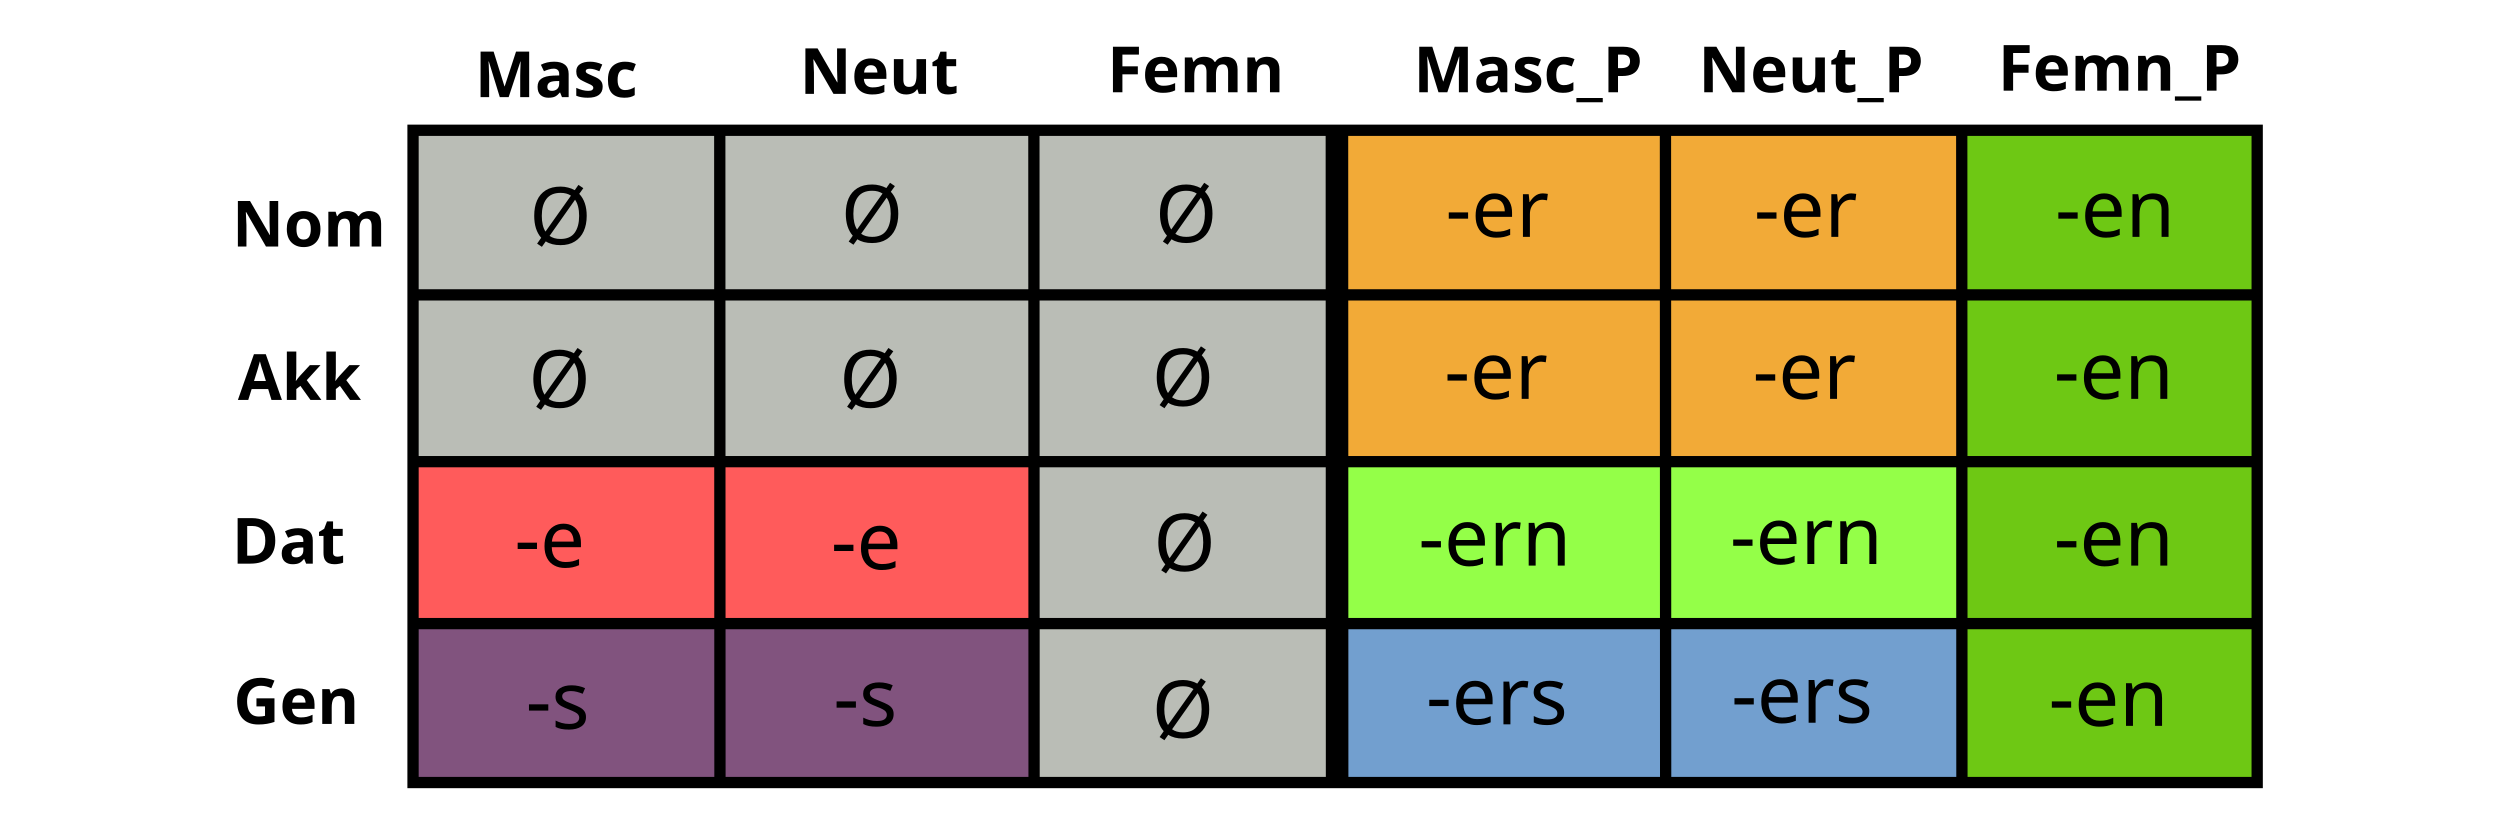
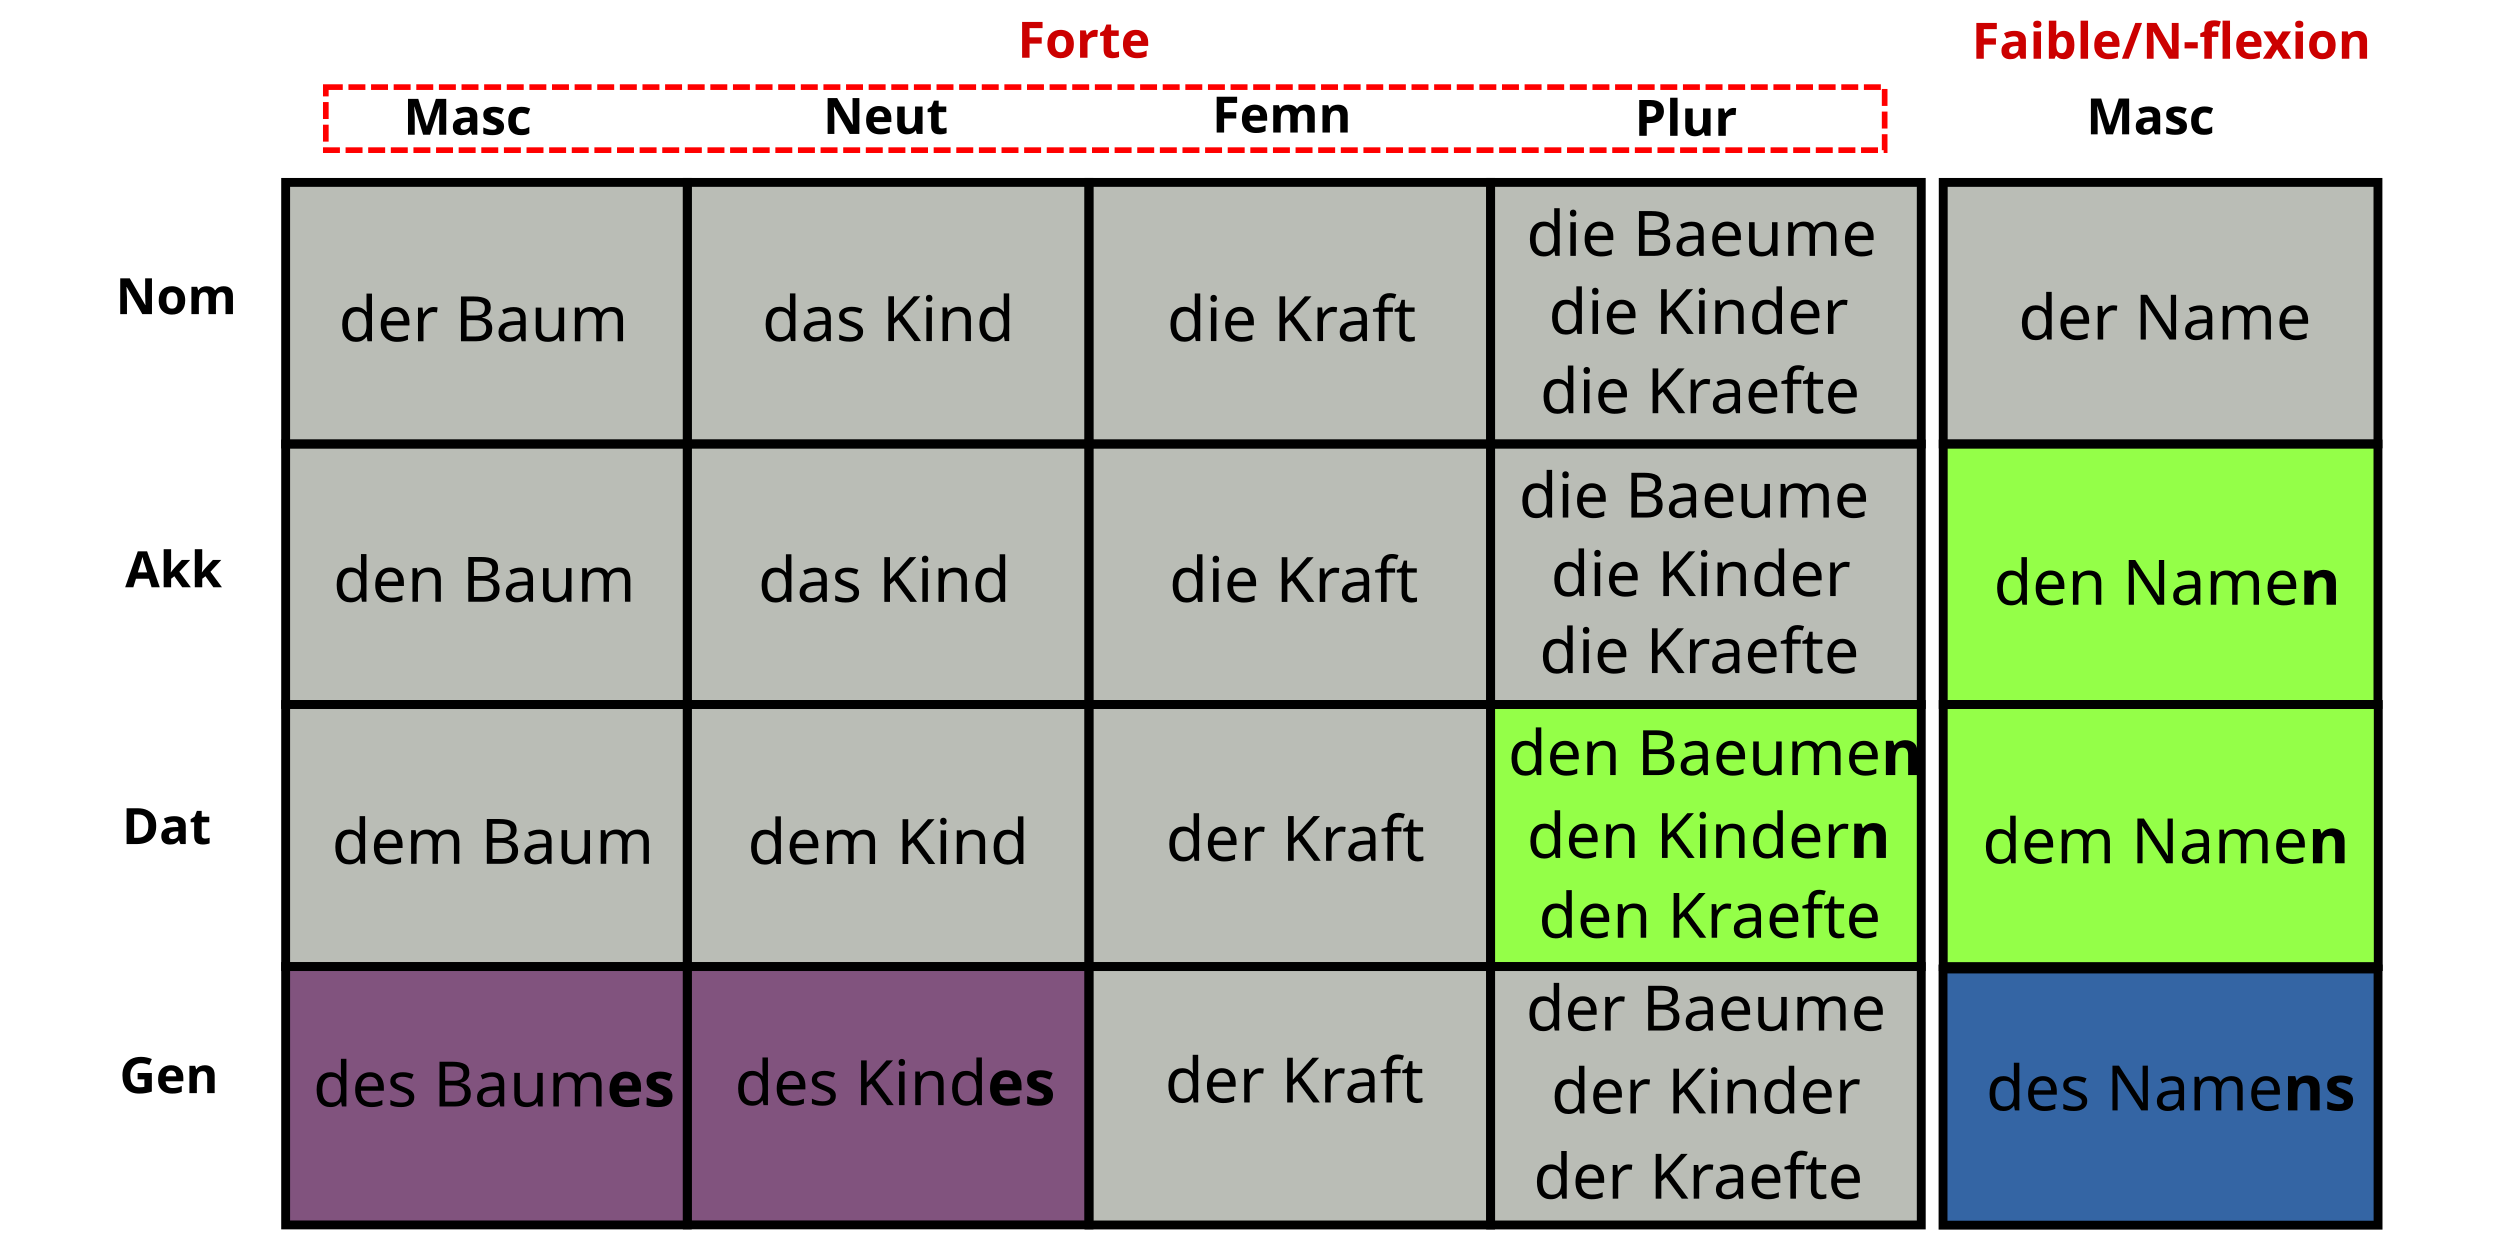
- <svg xmlns="http://www.w3.org/2000/svg" height="200" viewBox="0 0 339.12 130.76" width="600">
-   <path d="m184.02 97.37h97.25v25.41h-97.25z" style="fill:#729fcf" />
-   <path d="m183.41 72.44h97.25v25.41h-97.25z" style="fill:#94ff48" />
-   <path d="m281.27 20.62h46.18v102.16h-46.18z" style="fill:#6ec814" />
-   <path d="m183.41 20.61h97.25v51.83h-97.25z" style="fill:#f2aa37" />
-   <path d="m38.23 97.68h97.25v25.41h-97.25z" style="fill:#81537e" />
-   <path d="m38.23 72.27h97.25v25.41h-97.25z" style="fill:#ff5b5b" />
-   <path d="m135.88 71.93h47.02v50.82h-47.01z" style="fill:#babdb6" />
-   <path d="m38.23 20.44h144.25v51.83h-144.25z" style="fill:#babdb6" />
-   <path d="m38.23 20.44h289.37v102.35h-289.37z" style="fill:none;stroke:#000;stroke-width:1.77" />
-   <text style="stroke-width:.94" x="391.57" y="-83.73">
-     <tspan style="stroke-width:.94" x="391.57" y="-74.87" />
-   </text>
-   <text style="font-size:10;font-family:Droid Sans;letter-spacing:0;word-spacing:0;stroke-width:.94" x="9.84" y="38.68">
-     <tspan style="font-weight:bold" x="9.84" y="38.68">Nom</tspan>
-   </text>
-   <path d="m38.1 46.27h289.48" style="fill:none;stroke:#000;stroke-width:1.77" />
+ <svg xmlns="http://www.w3.org/2000/svg" height="350" viewBox="0 0 451.63 249.24" width="700">
+   <path d="m364.04 192.72h86.74v51.37h-86.74z" style="fill:#3465a4" />
+   <path d="m364.04 88.53h86.74v104.2h-86.74z" style="fill:#94ff48" />
+   <path d="m364.04 36.59h86.68v51.93h-86.68z" style="fill:#babdb6" />
+   <path d="m273.79 140.47h85.87v52.26h-85.87z" style="fill:#94ff48" />
+   <g style="fill:#babdb6">
+     <path d="m193.7 192.94h165.96v51.31h-165.96z" />
+     <path d="m33.53 140.69h240.26v52.04h-240.26z" />
+     <path d="m33.53 36.37h326.13v104.1h-326.13z" />
+   </g>
+   <path d="m33.53 192.72h160.17v51.51h-160.17z" style="fill:#81537e" />
+   <g style="stroke-width:.94">
+     <text x="382.84" y="-75.45">
+       <tspan style="stroke-width:.94" x="382.84" y="-66.59" />
+     </text>
+     <g style="font-family:Droid Sans;letter-spacing:0;word-spacing:0">
+       <g style="font-size:10">
+         <text x="-.36" y="62.63">
+           <tspan style="font-weight:bold" x="-.36" y="62.63">Nom</tspan>
+         </text>
+         <text x="1.53" y="117.1">
+           <tspan style="font-weight:bold" x="1.53" y="117.1">Akk</tspan>
+         </text>
+         <text x=".91" y="168.3">
+           <tspan style="font-weight:bold" x=".91" y="168.3">Dat</tspan>
+         </text>
+         <text x="57.02" y="26.86">
+           <tspan style="font-weight:bold" x="57.02" y="26.86">Masc</tspan>
+         </text>
+       </g>
+       <text style="font-size:12.5" x="209.27" y="68.01">
+         <tspan x="209.27" y="68.01">die Kraft</tspan>
+       </text>
+     </g>
+   </g>
+   <path d="m33.53 36.37h80.09v52.16h-80.09z" style="fill:none;stroke:#000;stroke-width:1.77" />
  <g style="stroke-width:.94;font-size:10;font-family:Droid Sans;letter-spacing:0;word-spacing:0">
-     <text x="10.75" y="62.75">
-       <tspan style="font-weight:bold" x="10.75" y="62.75">Akk</tspan>
+     <text x=".41" y="217.96">
+       <tspan style="font-weight:bold;stroke-width:.94" x=".41" y="217.96">Gen</tspan>
    </text>
-     <text x="9.8" y="88.44">
-       <tspan style="font-weight:bold" x="9.8" y="88.44">Dat</tspan>
+     <text x="218.26" y="26.43">
+       <tspan style="font-weight:bold;stroke-width:.94" x="218.26" y="26.43">Femn</tspan>
    </text>
-     <text x="10.05" y="113.59">
-       <tspan style="font-weight:bold" x="10.05" y="113.59">Gen</tspan>
+     <text x="140.69" y="26.7">
+       <tspan style="font-weight:bold;stroke-width:.94" x="140.69" y="26.7">Neut</tspan>
    </text>
-     <text x="47.92" y="15.24">
-       <tspan style="font-weight:bold" x="47.92" y="15.24">Masc</tspan>
+     <text x="302.52" y="27.08">
+       <tspan style="font-weight:bold;stroke-width:.94" x="302.52" y="27.08">Plur</tspan>
    </text>
-     <text x="147.15" y="14.47">
-       <tspan style="font-weight:bold" x="147.15" y="14.47">Femn</tspan>
+     <text x="179.47" y="11.51">
+       <tspan style="font-weight:bold;fill:#c00;stroke-width:.94" x="179.47" y="11.51">Forte</tspan>
    </text>
-     <text x="98.89" y="14.73">
-       <tspan style="font-weight:bold" x="98.89" y="14.73">Neut</tspan>
-     </text>
-     <text x="195.21" y="14.47">
-       <tspan style="font-weight:bold" x="195.21" y="14.47">Masc_P</tspan>
-     </text>
-     <text x="286.91" y="14.22">
-       <tspan style="font-weight:bold" x="286.91" y="14.22">Femn_P</tspan>
-     </text>
-     <text x="239.93" y="14.47">
-       <tspan style="font-weight:bold" x="239.93" y="14.47">Neut_P</tspan>
+     <text x="369.74" y="11.71">
+       <tspan style="font-weight:bold;fill:#c00;stroke-width:.94" x="369.74" y="11.71">Faible/N-flexion</tspan>
    </text>
  </g>
-   <g style="fill:none;stroke:#000">
-     <path d="m183.2 20.52.03 102.2" style="stroke-width:3.54" />
-     <g style="stroke-width:1.77">
-       <path d="m135.65 20.32.03 102.71" />
-       <path d="m86.36 20.32.03 102.46" />
-       <path d="m234.75 20.07.03 102.97" />
-       <path d="m281.24 20.07.03 102.71" />
-       <path d="m38.19 72.44h289.48" />
-       <path d="m38.19 97.85h289.48" />
+   <path d="m41.54 17.37h310.82v12.57h-310.82z" style="fill:none;stroke:#f00;stroke-width:1.13;stroke-dasharray:3.38 1.13" />
+   <g style="stroke-width:.94;font-size:12.5;font-family:Droid Sans;letter-spacing:0;word-spacing:0">
+     <text x="128.55" y="68">
+       <tspan style="stroke-width:.94" x="128.55" y="68">das Kind</tspan>
+     </text>
+     <text x="379.04" y="67.7">
+       <tspan style="stroke-width:.94" x="379.04" y="67.7">der Name</tspan>
+     </text>
+     <text x="44.12" y="68.04">
+       <tspan style="stroke-width:.94" x="44.12" y="68.04">der Baum</tspan>
+     </text>
+     <text x="285.36" y="66.59">
+       <tspan style="stroke-width:.94" x="285.36" y="66.59">die Kinder</tspan>
+     </text>
+   </g>
+   <g style="fill:none;stroke:#000;stroke-width:1.77">
+     <path d="m113.62 36.37h80.09v52.15h-80.09z" />
+     <path d="m193.7 36.37h80.09v52.16h-80.09z" />
+     <path d="m273.79 36.37h85.87v52.15h-85.87z" />
+     <path d="m33.53 88.53h80.09v51.94h-80.09z" />
+     <path d="m113.62 88.53h80.09v51.94h-80.09z" />
+     <path d="m193.7 88.53h80.09v51.94h-80.09z" />
+     <path d="m273.79 88.53h85.87v51.94h-85.87z" />
+     <path d="m33.53 140.47h80.09v52.26h-80.09z" />
+     <path d="m113.62 140.47h80.09v52.26h-80.09z" />
+     <path d="m193.7 140.47h80.09v52.26h-80.09z" />
+     <path d="m273.79 140.47h85.87v52.26h-85.87z" />
+     <path d="m33.53 192.72h80.09v51.52h-80.09z" />
+     <path d="m113.62 192.72h80.09v51.51h-80.09z" />
+     <path d="m193.7 192.72h80.09v51.53h-80.09z" />
+     <path d="m273.79 192.72h85.87v51.53h-85.87z" />
+   </g>
+   <g style="stroke-width:.94;font-size:12.5;font-family:Droid Sans;letter-spacing:0;word-spacing:0">
+     <text x="43.02" y="119.98">
+       <tspan style="stroke-width:.94" x="43.02" y="119.98">den Baum</tspan>
+     </text>
+     <text x="42.75" y="172.23">
+       <tspan style="stroke-width:.94" x="42.75" y="172.23">dem Baum</tspan>
+     </text>
+     <text x="39.02" y="220.62">
+       <tspan style="stroke-width:.94" x="39.02" y="220.62">des Baum<tspan style="font-weight:bold">es</tspan>
+       </tspan>
+     </text>
+     <text x="280.94" y="51.01">
+       <tspan style="stroke-width:.94" x="280.94" y="51.01">die Baeume</tspan>
+     </text>
+     <text x="127.75" y="120.01">
+       <tspan style="stroke-width:.94" x="127.75" y="120.01">das Kind</tspan>
+     </text>
+     <text x="125.65" y="172.27">
+       <tspan style="stroke-width:.94" x="125.65" y="172.27">dem Kind</tspan>
+     </text>
+     <text x="123.07" y="220.35">
+       <tspan style="stroke-width:.94" x="123.07" y="220.35">des Kind<tspan style="font-weight:bold">es</tspan>
+       </tspan>
+     </text>
+     <text x="279.43" y="103.19">
+       <tspan style="stroke-width:.94" x="279.43" y="103.19">die Baeume</tspan>
+     </text>
+     <text x="277.27" y="154.54">
+       <tspan style="stroke-width:.94" x="277.27" y="154.54">den Baeume<tspan style="font-weight:bold">n</tspan>
+       </tspan>
+     </text>
+     <text x="280.84" y="205.48">
+       <tspan style="stroke-width:.94" x="280.84" y="205.48">der Baeume</tspan>
+     </text>
+     <text x="285.8" y="118.85">
+       <tspan style="stroke-width:.94" x="285.8" y="118.85">die Kinder</tspan>
+     </text>
+     <text x="281.03" y="171.06">
+       <tspan style="stroke-width:.94" x="281.03" y="171.06">den Kinder<tspan style="font-weight:bold">n</tspan>
+       </tspan>
+     </text>
+     <text x="285.87" y="222">
+       <tspan style="stroke-width:.94" x="285.87" y="222">der Kinder</tspan>
+     </text>
+     <text x="209.71" y="120.02">
+       <tspan style="stroke-width:.94" x="209.71" y="120.02">die Kraft</tspan>
+     </text>
+     <text x="209.04" y="171.64">
+       <tspan style="stroke-width:.94" x="209.04" y="171.64">der Kraft</tspan>
+     </text>
+     <text x="208.86" y="219.82">
+       <tspan style="stroke-width:.94" x="208.86" y="219.82">der Kraft</tspan>
+     </text>
+     <text x="283.66" y="82.38">
+       <tspan style="stroke-width:.94" x="283.66" y="82.38">die Kraefte</tspan>
+     </text>
+     <text x="283.53" y="134.2">
+       <tspan style="stroke-width:.94" x="283.53" y="134.2">die Kraefte</tspan>
+     </text>
+     <text x="283.35" y="186.98">
+       <tspan style="stroke-width:.94" x="283.35" y="186.98">den Kraefte</tspan>
+     </text>
+     <text x="282.34" y="239">
+       <tspan style="stroke-width:.94" x="282.34" y="239">der Kraefte</tspan>
+     </text>
+   </g>
+   <g style="fill:none;stroke:#000;stroke-width:1.77">
+     <path d="m364.04 36.37h86.68v52.15h-86.68z" />
+     <path d="m364.04 88.53h86.68v51.94h-86.68z" />
+     <path d="m364.04 140.47h86.74v52.26h-86.74z" />
+     <path d="m364 193.21h86.74v51.08h-86.74z" />
+   </g>
+   <g style="stroke-width:.94;font-family:Droid Sans;letter-spacing:0;word-spacing:0">
+     <g style="font-size:12.5">
+       <text x="374.1" y="120.58">
+         <tspan style="stroke-width:.94" x="374.1" y="120.58">den Name<tspan style="font-weight:bold">n</tspan>
+         </tspan>
+       </text>
+       <text x="371.86" y="172.13">
+         <tspan style="stroke-width:.94" x="371.86" y="172.13">dem Name<tspan style="font-weight:bold">n</tspan>
+         </tspan>
+       </text>
+       <text x="372.59" y="221.4">
+         <tspan style="stroke-width:.94" x="372.59" y="221.4">des Name<tspan style="font-weight:bold">ns</tspan>
+         </tspan>
+       </text>
    </g>
-   </g>
-   <g style="stroke-width:.94;font-family:Droid Sans;letter-spacing:0;word-spacing:0;font-size:12.5">
-     <text x="56.48" y="38.34">
-       <tspan style="font-size:12.5;font-family:Droid Sans;stroke-width:.94" x="56.48" y="38.34">Ø</tspan>
-     </text>
-     <text x="56.34" y="63.93">
-       <tspan style="font-size:12.5;font-family:Droid Sans;stroke-width:.94" x="56.34" y="63.93">Ø</tspan>
-     </text>
-     <text x="105.37" y="38.01">
-       <tspan style="font-size:12.5;font-family:Droid Sans;stroke-width:.94" x="105.37" y="38.01">Ø</tspan>
-     </text>
-     <text x="105.12" y="63.93">
-       <tspan style="font-size:12.5;font-family:Droid Sans;stroke-width:.94" x="105.12" y="63.93">Ø</tspan>
-     </text>
-     <text x="154.67" y="38.01">
-       <tspan style="font-size:12.5;font-family:Droid Sans;stroke-width:.94" x="154.67" y="38.01">Ø</tspan>
-     </text>
-     <text x="154.16" y="63.67">
-       <tspan style="font-size:12.5;font-family:Droid Sans;stroke-width:.94" x="154.16" y="63.67">Ø</tspan>
-     </text>
-     <text x="154.41" y="89.59">
-       <tspan style="font-size:12.5;font-family:Droid Sans;stroke-width:.94" x="154.41" y="89.59">Ø</tspan>
-     </text>
-     <text x="154.16" y="115.76">
-       <tspan style="font-size:12.5;font-family:Droid Sans;stroke-width:.94" x="154.16" y="115.76">Ø</tspan>
-     </text>
-     <text x="55.92" y="114.36">
-       <tspan style="stroke-width:.94" x="55.92" y="114.36">-s</tspan>
-     </text>
-     <text x="103.8" y="89.32">
-       <tspan style="stroke-width:.94" x="103.8" y="89.32">-e</tspan>
-     </text>
-     <text x="54.15" y="89">
-       <tspan style="stroke-width:.94" x="54.15" y="89">-e</tspan>
-     </text>
-     <text x="104.19" y="113.9">
-       <tspan style="stroke-width:.94" x="104.19" y="113.9">-s</tspan>
-     </text>
-     <text x="200.25" y="37.17">
-       <tspan style="stroke-width:.94" x="200.25" y="37.17">-er</tspan>
-     </text>
-     <text x="248.64" y="37.17">
-       <tspan style="stroke-width:.94" x="248.64" y="37.17">-er</tspan>
-     </text>
-     <text x="295.9" y="37.17">
-       <tspan style="stroke-width:.94" x="295.9" y="37.17">-en</tspan>
-     </text>
-     <text x="200.05" y="62.58">
-       <tspan style="stroke-width:.94" x="200.05" y="62.58">-er</tspan>
-     </text>
-     <text x="248.44" y="62.58">
-       <tspan style="stroke-width:.94" x="248.44" y="62.58">-er</tspan>
-     </text>
-     <text x="295.7" y="62.58">
-       <tspan style="stroke-width:.94" x="295.7" y="62.58">-en</tspan>
-     </text>
-     <text x="195.99" y="88.75">
-       <tspan style="stroke-width:.94" x="195.99" y="88.75">-ern</tspan>
-     </text>
-     <text x="244.88" y="88.5">
-       <tspan style="stroke-width:.94" x="244.88" y="88.5">-ern</tspan>
-     </text>
-     <text x="295.7" y="88.75">
-       <tspan style="stroke-width:.94" x="295.7" y="88.75">-en</tspan>
-     </text>
-     <text x="245.08" y="113.4">
-       <tspan style="stroke-width:.94" x="245.08" y="113.4">-ers</tspan>
-     </text>
-     <text x="294.88" y="113.9">
-       <tspan style="stroke-width:.94" x="294.88" y="113.9">-en</tspan>
-     </text>
-     <text x="197.19" y="113.65">
-       <tspan style="stroke-width:.94" x="197.19" y="113.65">-ers</tspan>
+     <text style="font-size:10" x="392.58" y="26.79">
+       <tspan style="font-weight:bold;stroke-width:.94" x="392.58" y="26.79">Masc</tspan>
    </text>
  </g>
</svg>
